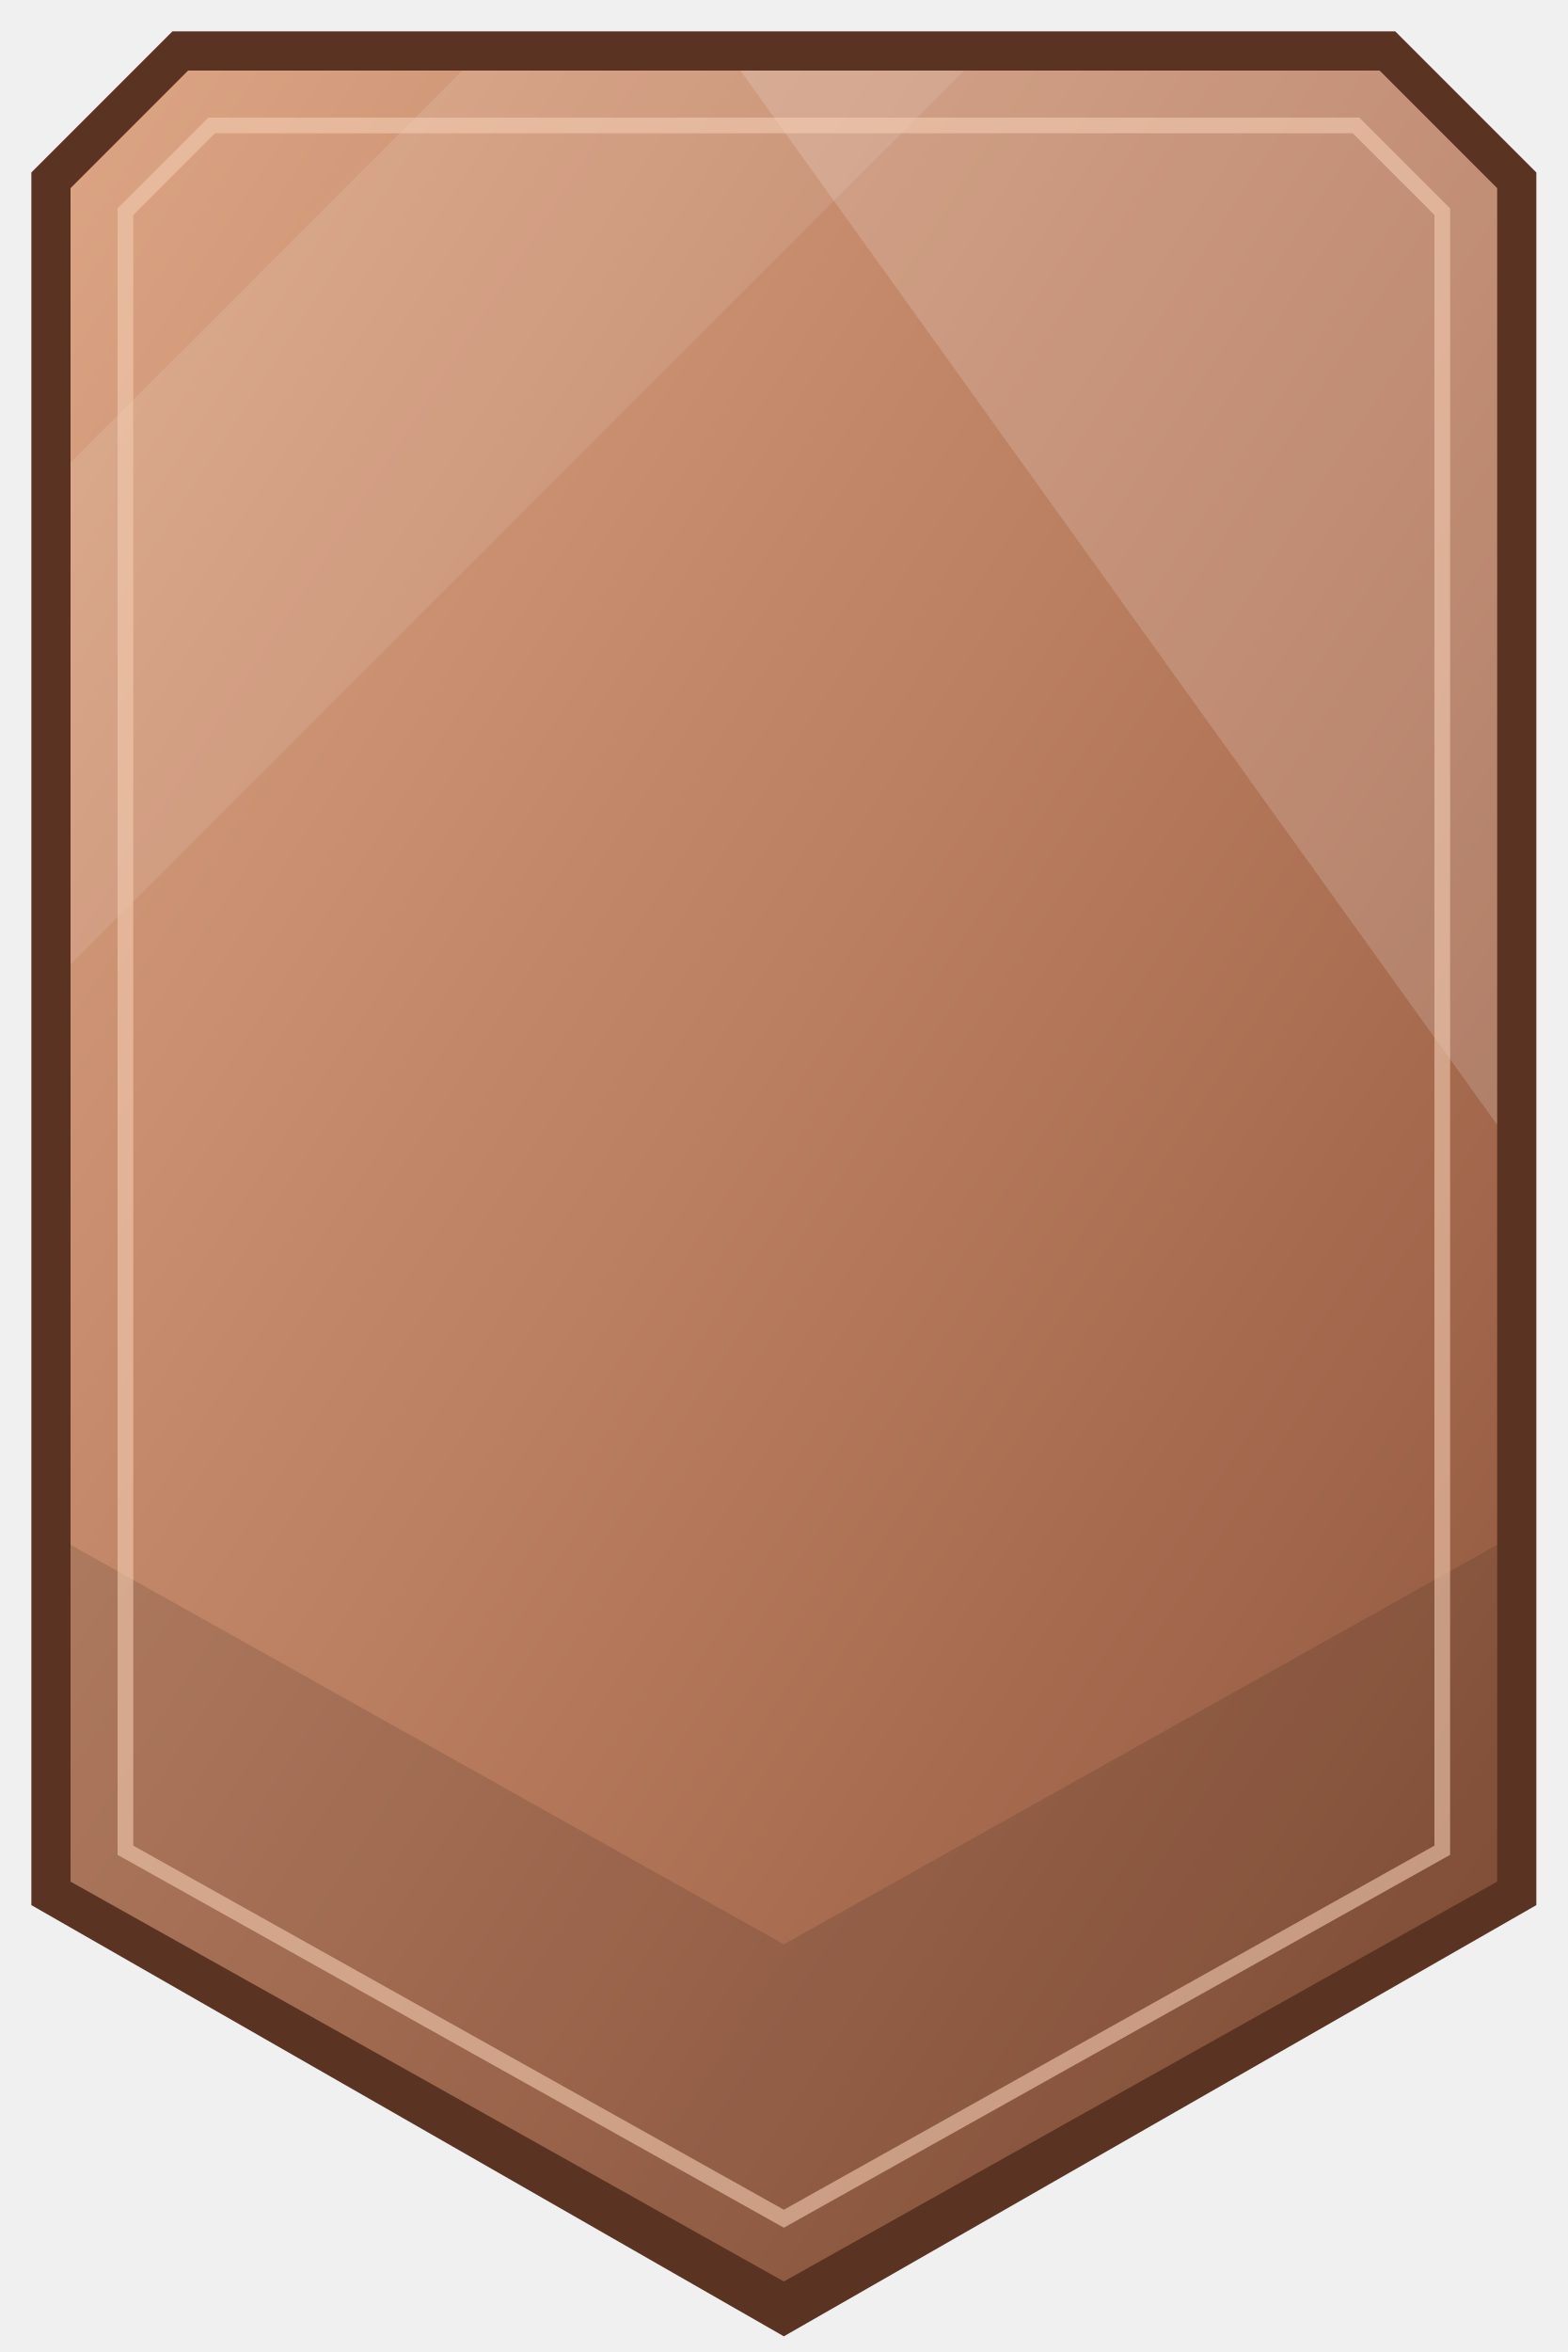
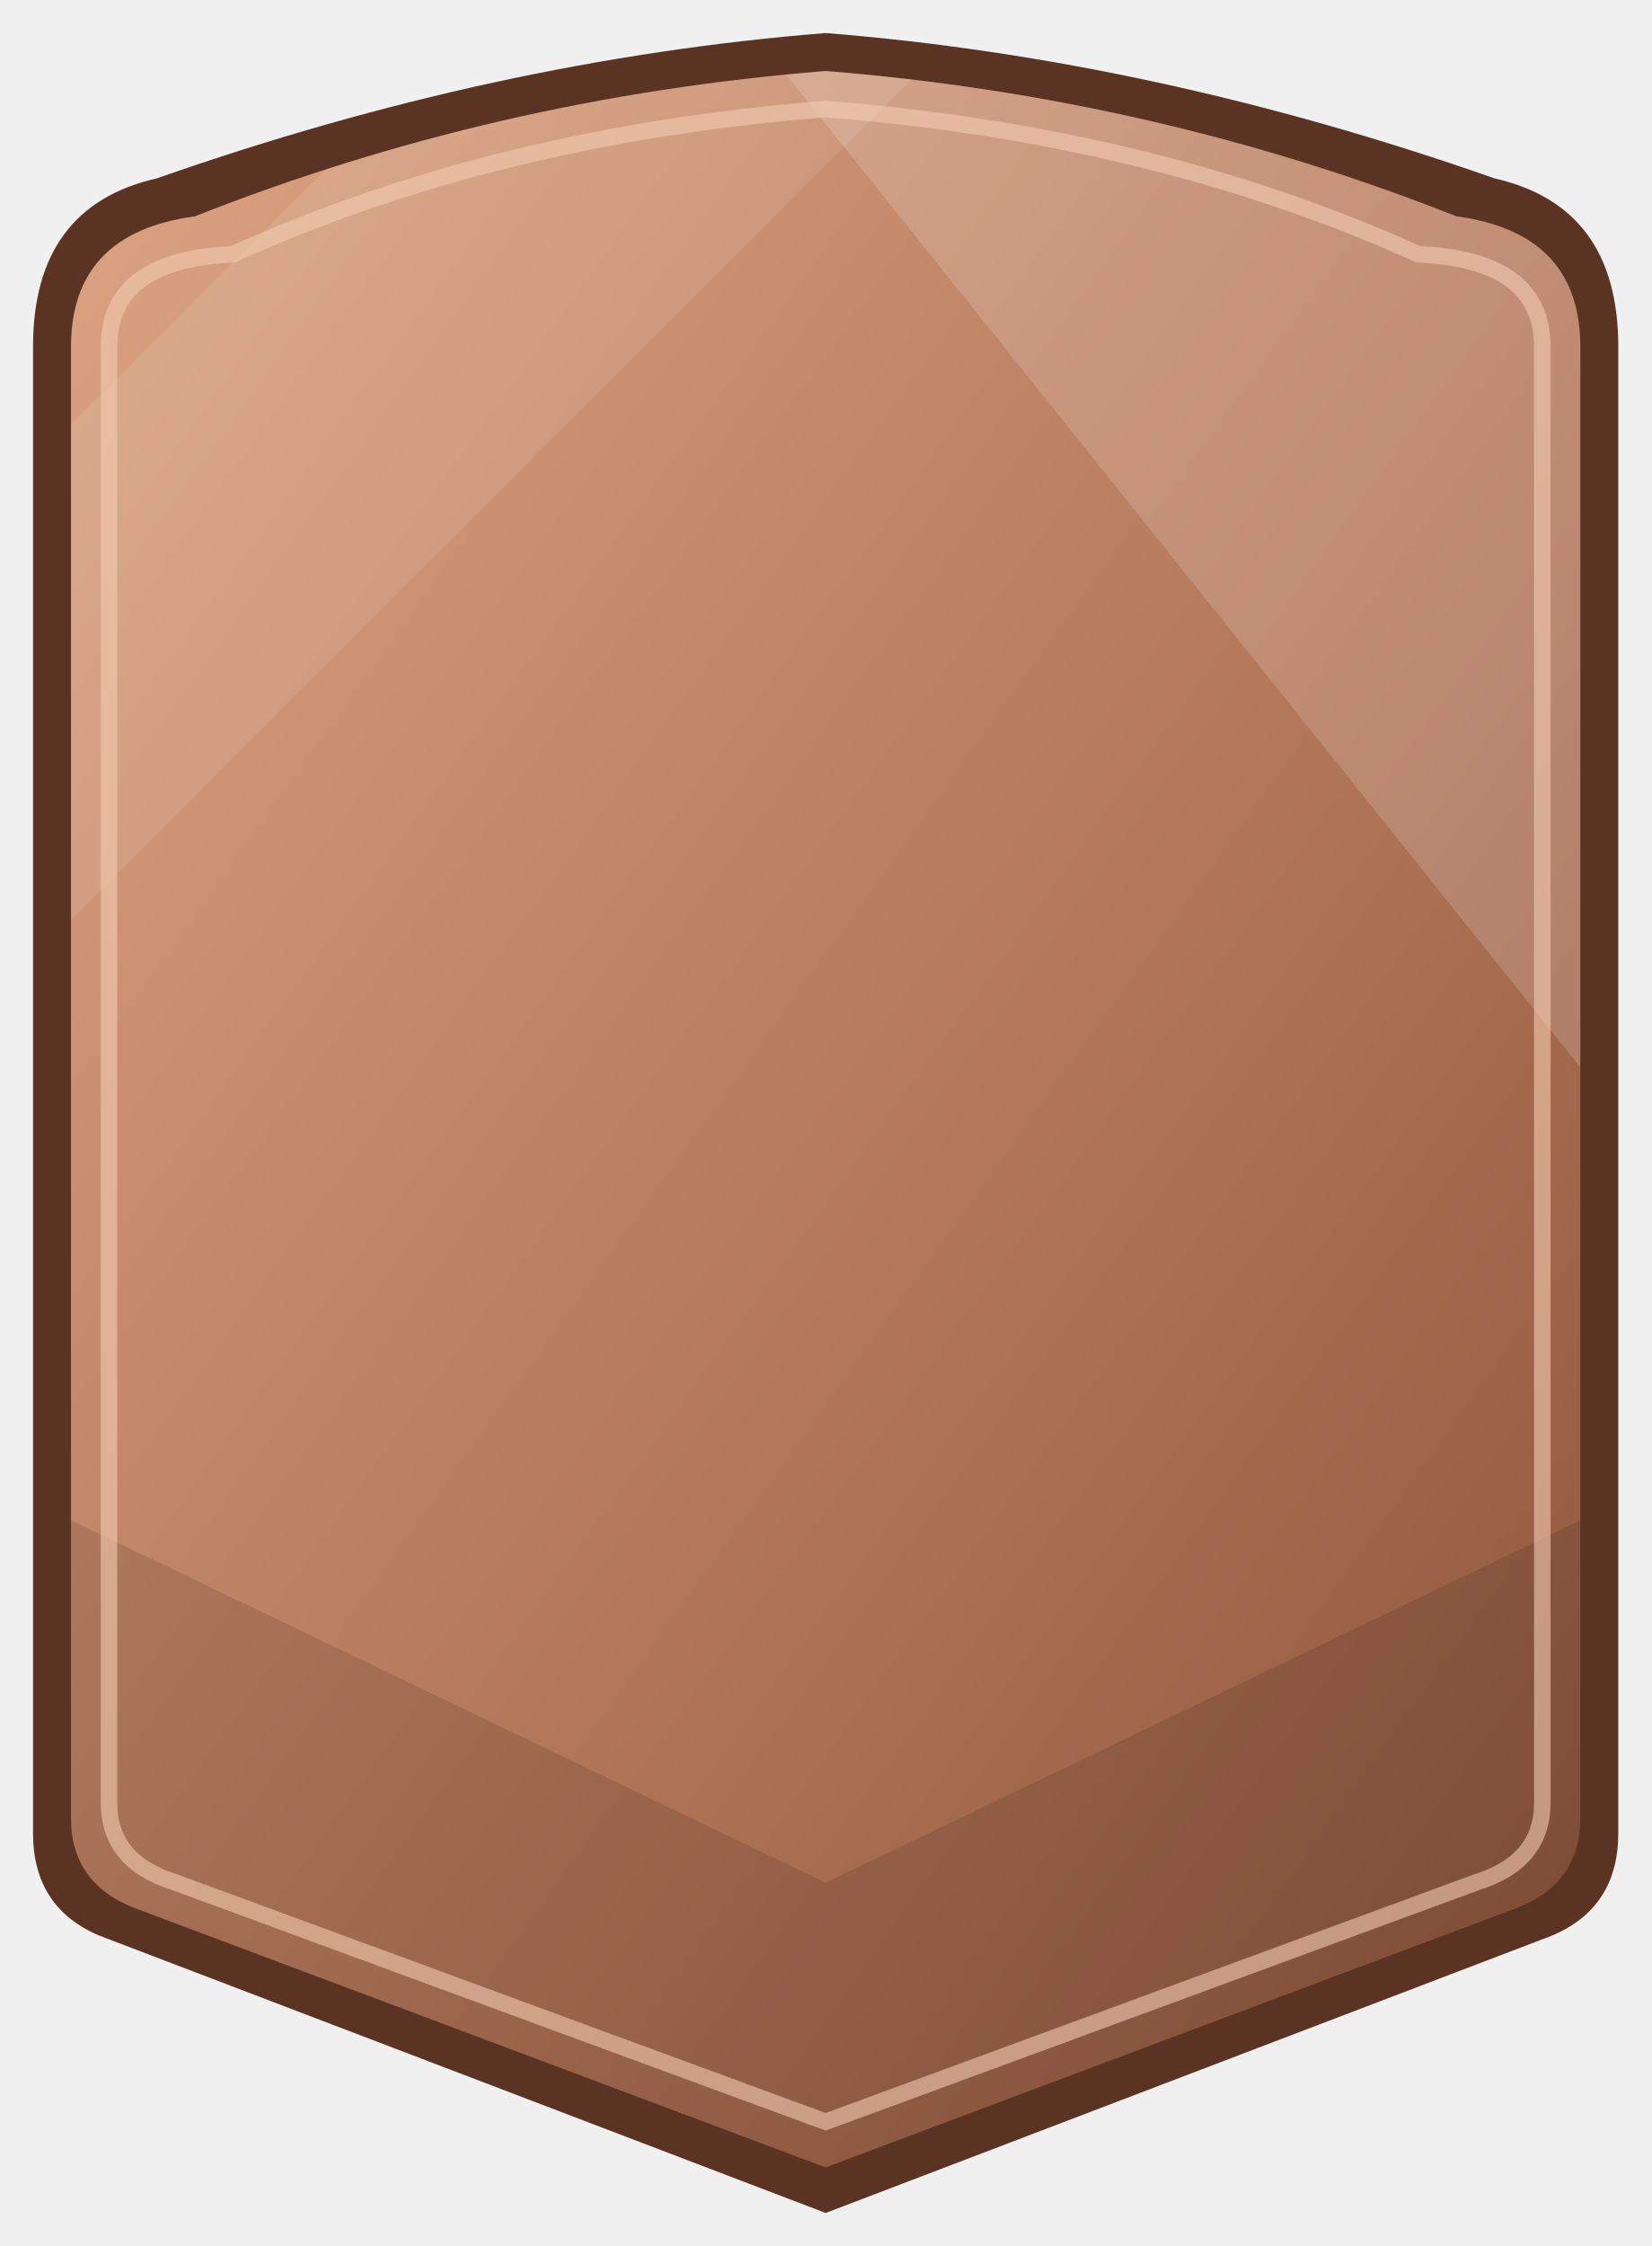
- <svg xmlns="http://www.w3.org/2000/svg" viewBox="0 0 100 150" preserveAspectRatio="none">
+ <svg xmlns="http://www.w3.org/2000/svg" viewBox="0 0 100 136" preserveAspectRatio="none">
  <defs>
    <linearGradient id="cb" x1="0" y1="0" x2="1" y2="1">
      <stop offset="0" stop-color="#DCA584" />
      <stop offset=".55" stop-color="#B4775A" />
      <stop offset="1" stop-color="#8A5239" />
    </linearGradient>
    <clipPath id="kb">
-       <path d="M12 4.500h76l7.500 7.500v108L50 145.500 4.500 120V12z" />
+       <path d="M4.3 21Q4.3 14.11 11.8 13.1Q30 5.9 50 4.3Q70 5.9 88.2 13.1Q95.7 14.11 95.7 21V110.08Q95.7 114.12 91.7 115.59L50 131.24L8.3 115.59Q4.3 114.12 4.3 110.08Z" />
    </clipPath>
  </defs>
-   <path d="M11 2h78l9 9v110.500L50 149 2 121.500V11z" fill="#5B3322" />
-   <path d="M12 4.500h76l7.500 7.500v108L50 145.500 4.500 120V12z" fill="url(#cb)" />
+   <path d="M2 21Q2 12.5 9.5 10.8Q30 3.6 50 2Q70 3.6 90.5 10.8Q98 12.5 98 21V111Q98 115.5 94 117.2L50 134L6 117.2Q2 115.5 2 111Z" fill="#5B3322" />
+   <path d="M4.3 21Q4.3 14.11 11.8 13.1Q30 5.9 50 4.3Q70 5.9 88.2 13.1Q95.7 14.11 95.7 21V110.08Q95.7 114.12 91.7 115.59L50 131.24L8.3 115.59Q4.3 114.12 4.3 110.08Z" fill="url(#cb)" />
  <g clip-path="url(#kb)">
-     <path d="M44 0h56v78z" fill="#fff" fill-opacity=".16" />
-     <path d="M0 66 66 0H34L0 34z" fill="#fff" fill-opacity=".1" />
-     <path d="M0 96l50 28 50-28v54H0z" fill="#000" fill-opacity=".12" />
+     <path d="M44 0h56v70z" fill="#fff" fill-opacity=".16" />
+     <path d="M0 60 60 0H30L0 30z" fill="#fff" fill-opacity=".1" />
+     <path d="M0 90l50 24 50-24v46H0z" fill="#000" fill-opacity=".12" />
  </g>
-   <path d="M13.500 8h73l5.500 5.500v104.500L50 141.500 8 118V13.500z" fill="none" stroke="#F3CBB1" stroke-opacity=".6" stroke-width="1" />
+   <path d="M6.6 21Q6.6 15.72 14.1 15.4Q30 8.2 50 6.6Q70 8.2 85.9 15.4Q93.4 15.72 93.4 21V109.16Q93.4 112.74 89.4 113.98L50 128.48L10.6 113.98Q6.6 112.74 6.6 109.16Z" fill="none" stroke="#F3CBB1" stroke-opacity=".6" stroke-width="1" />
</svg>
